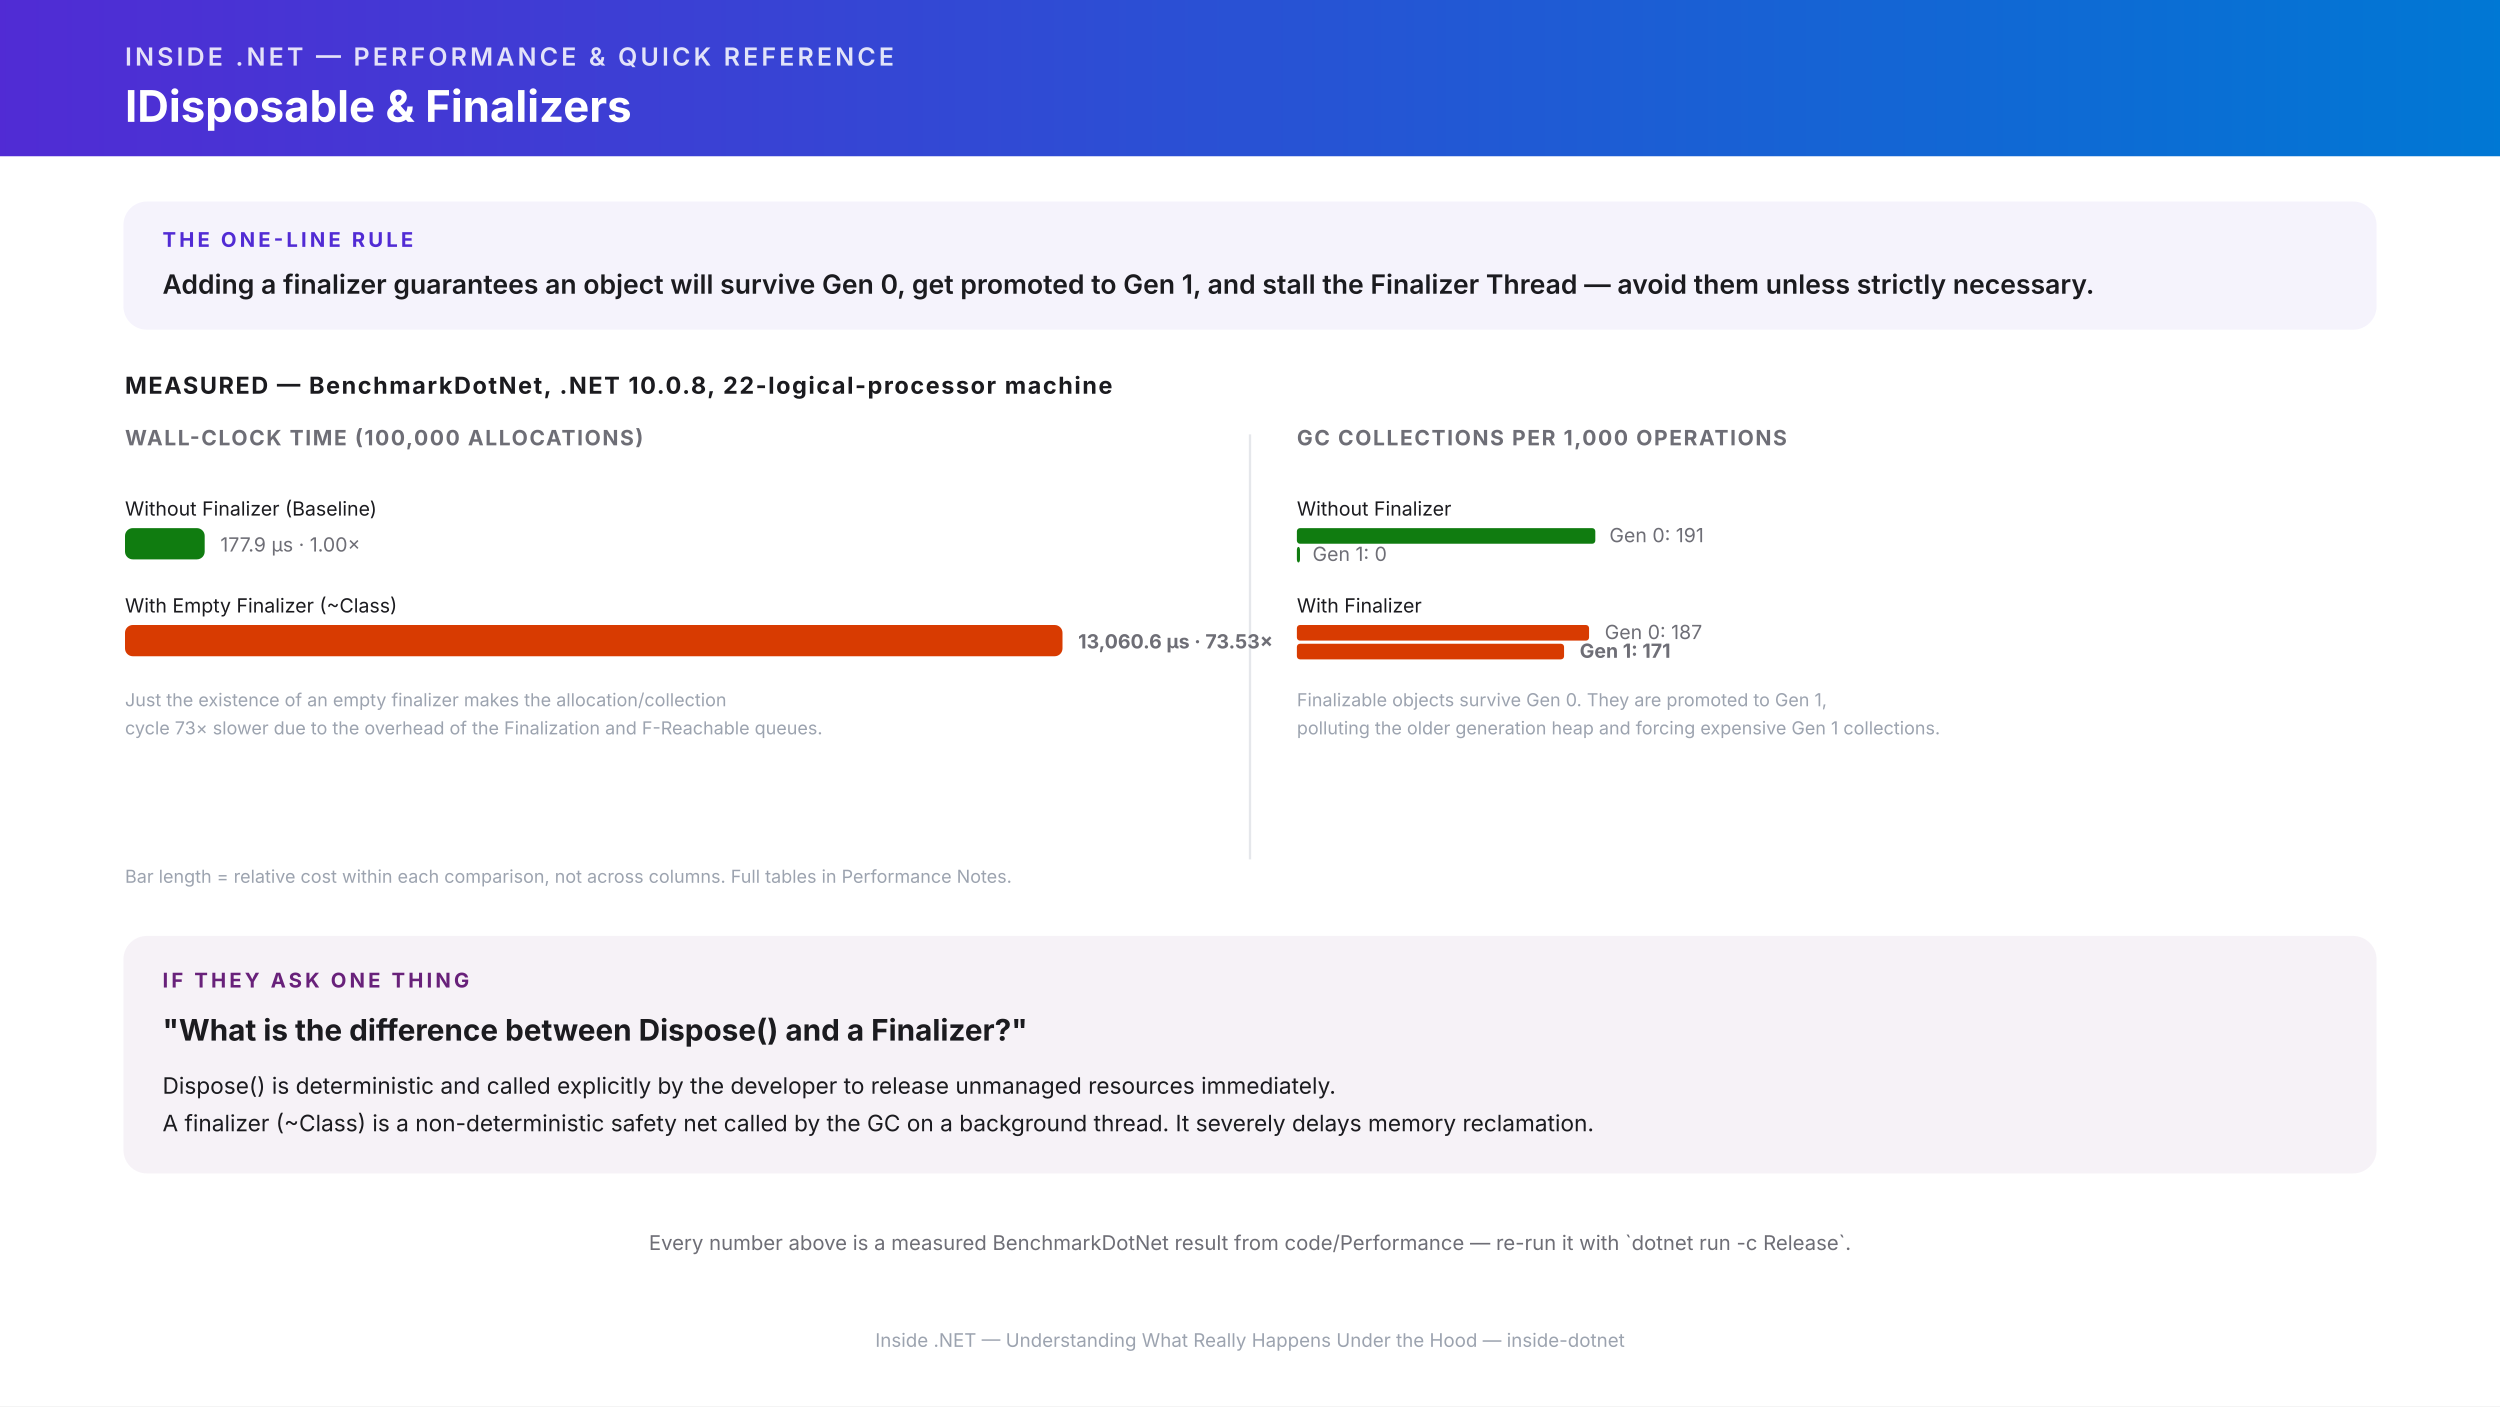
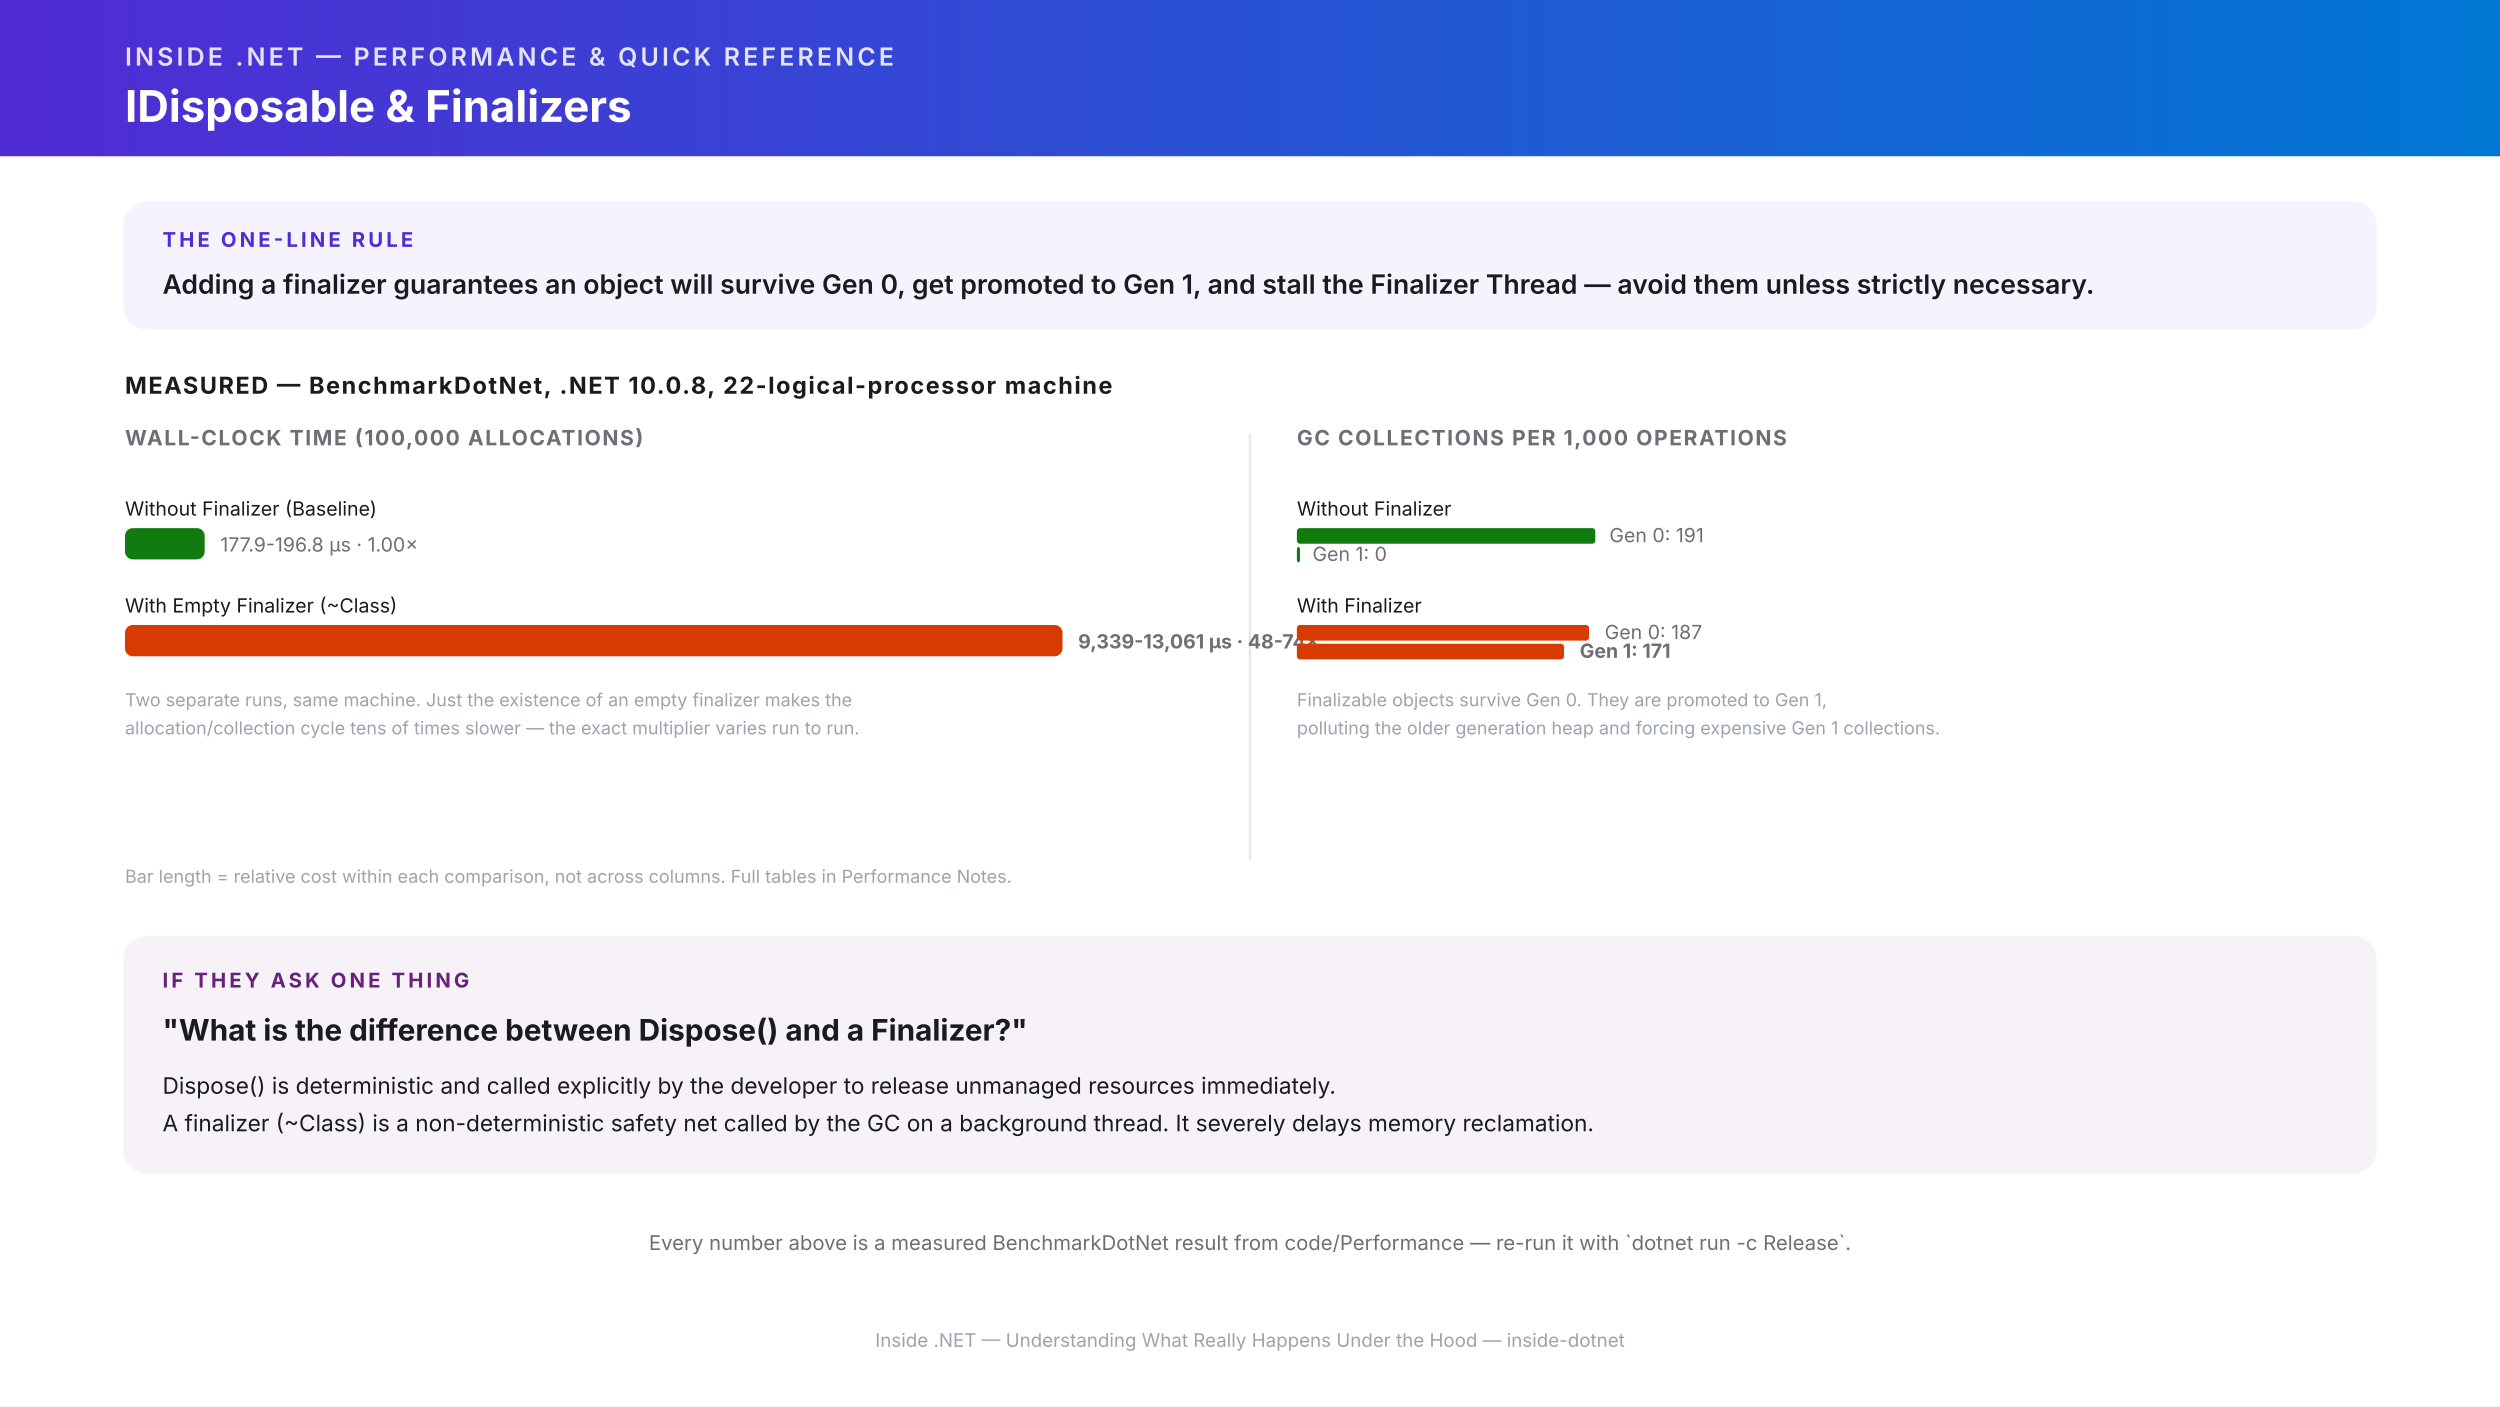
<svg xmlns="http://www.w3.org/2000/svg" viewBox="0 0 1600 900">
  <defs>
    <linearGradient id="perfHeader" x1="0%" y1="0%" x2="100%" y2="0%">
      <stop offset="0%" stop-color="#512BD4" />
      <stop offset="100%" stop-color="#0078D4" />
    </linearGradient>
  </defs>
  <rect width="1600" height="900" fill="#FFFFFF" />
  <rect width="1600" height="100" fill="url(#perfHeader)" />
  <text x="80" y="42" font-family="Segoe UI, Inter, sans-serif" font-size="16" font-weight="600" fill="#FFFFFF" opacity="0.85" letter-spacing="2">INSIDE .NET — PERFORMANCE &amp; QUICK REFERENCE</text>
  <text x="80" y="78" font-family="Segoe UI, Inter, sans-serif" font-size="28" font-weight="700" fill="#FFFFFF">IDisposable &amp; Finalizers</text>
  <rect x="80" y="130" width="1440" height="80" rx="14" fill="#512BD4" opacity="0.06" stroke="#512BD4" stroke-width="2" />
  <text x="104" y="158" font-family="Segoe UI, Inter, sans-serif" font-size="13" font-weight="700" fill="#512BD4" letter-spacing="2">THE ONE-LINE RULE</text>
  <text x="104" y="188" font-family="Segoe UI, Inter, sans-serif" font-size="17" font-weight="600" fill="#1B1B1F">Adding a finalizer guarantees an object will survive Gen 0, get promoted to Gen 1, and stall the Finalizer Thread — avoid them unless strictly necessary.</text>
  <text x="80" y="252" font-family="Segoe UI, Inter, sans-serif" font-size="15" font-weight="700" fill="#1B1B1F" letter-spacing="1">MEASURED — BenchmarkDotNet, .NET 10.0.8, 22-logical-processor machine</text>
  <line x1="800" y1="278" x2="800" y2="550" stroke="#E5E7EB" stroke-width="1.5" />
  <text x="80" y="285" font-family="Segoe UI, Inter, sans-serif" font-size="13.5" font-weight="700" fill="#6E6E76" letter-spacing="1">WALL-CLOCK TIME (100,000 ALLOCATIONS)</text>
  <g font-family="Segoe UI, Inter, sans-serif" font-size="12.5">
    <text x="80" y="330" fill="#1B1B1F">Without Finalizer (Baseline)</text>
    <rect x="80" y="338" width="51" height="20" rx="5" fill="#107C10" />
-     <text x="141" y="353" fill="#6E6E76">177.9 µs · 1.00×</text>
+     <text x="141" y="353" fill="#6E6E76">177.9-196.8 µs · 1.00×</text>
    <text x="80" y="392" fill="#1B1B1F">With Empty Finalizer (~Class)</text>
    <rect x="80" y="400" width="600" height="20" rx="5" fill="#D83B01" />
-     <text x="690" y="415" fill="#6E6E76" font-weight="700">13,060.6 µs · 73.53×</text>
+     <text x="690" y="415" fill="#6E6E76" font-weight="700">9,339-13,061 µs · 48-74×</text>
  </g>
-   <text x="80" y="452" font-family="Segoe UI, Inter, sans-serif" font-size="11.5" fill="#9CA3AF">Just the existence of an empty finalizer makes the allocation/collection</text>
-   <text x="80" y="470" font-family="Segoe UI, Inter, sans-serif" font-size="11.5" fill="#9CA3AF">cycle 73× slower due to the overhead of the Finalization and F-Reachable queues.</text>
+   <text x="80" y="452" font-family="Segoe UI, Inter, sans-serif" font-size="11.5" fill="#9CA3AF">Two separate runs, same machine. Just the existence of an empty finalizer makes the</text>
+   <text x="80" y="470" font-family="Segoe UI, Inter, sans-serif" font-size="11.5" fill="#9CA3AF">allocation/collection cycle tens of times slower — the exact multiplier varies run to run.</text>
  <text x="830" y="285" font-family="Segoe UI, Inter, sans-serif" font-size="13.5" font-weight="700" fill="#6E6E76" letter-spacing="1">GC COLLECTIONS PER 1,000 OPERATIONS</text>
  <g font-family="Segoe UI, Inter, sans-serif" font-size="12.5">
    <text x="830" y="330" fill="#1B1B1F">Without Finalizer</text>
    <rect x="830" y="338" width="191" height="10" rx="2" fill="#107C10" />
    <text x="1030" y="347" fill="#6E6E76">Gen 0: 191</text>
    <rect x="830" y="350" width="2" height="10" rx="2" fill="#107C10" />
    <text x="840" y="359" fill="#6E6E76">Gen 1: 0</text>
    <text x="830" y="392" fill="#1B1B1F">With Finalizer</text>
    <rect x="830" y="400" width="187" height="10" rx="2" fill="#D83B01" />
    <text x="1027" y="409" fill="#6E6E76">Gen 0: 187</text>
    <rect x="830" y="412" width="171" height="10" rx="2" fill="#D83B01" />
    <text x="1011" y="421" fill="#6E6E76" font-weight="700">Gen 1: 171</text>
  </g>
  <text x="830" y="452" font-family="Segoe UI, Inter, sans-serif" font-size="11.5" fill="#9CA3AF">Finalizable objects survive Gen 0. They are promoted to Gen 1,</text>
  <text x="830" y="470" font-family="Segoe UI, Inter, sans-serif" font-size="11.5" fill="#9CA3AF">polluting the older generation heap and forcing expensive Gen 1 collections.</text>
  <text x="80" y="565" font-family="Segoe UI, Inter, sans-serif" font-size="11.5" fill="#9CA3AF">Bar length = relative cost within each comparison, not across columns. Full tables in Performance Notes.</text>
  <rect x="80" y="600" width="1440" height="150" rx="14" fill="#68217A" opacity="0.06" stroke="#68217A" stroke-width="2" />
  <text x="104" y="632" font-family="Segoe UI, Inter, sans-serif" font-size="13" font-weight="700" fill="#68217A" letter-spacing="2">IF THEY ASK ONE THING</text>
  <text x="104" y="666" font-family="Segoe UI, Inter, sans-serif" font-size="19" font-weight="700" fill="#1B1B1F">"What is the difference between Dispose() and a Finalizer?"</text>
  <text x="104" y="700" font-family="Segoe UI, Inter, sans-serif" font-size="14.5" fill="#1B1B1F">Dispose() is deterministic and called explicitly by the developer to release unmanaged resources immediately.</text>
  <text x="104" y="724" font-family="Segoe UI, Inter, sans-serif" font-size="14.5" fill="#1B1B1F">A finalizer (~Class) is a non-deterministic safety net called by the GC on a background thread. It severely delays memory reclamation.</text>
  <text x="800" y="800" font-family="Segoe UI, Inter, sans-serif" font-size="13" fill="#6E6E76" text-anchor="middle">Every number above is a measured BenchmarkDotNet result from code/Performance — re-run it with `dotnet run -c Release`.</text>
  <text x="800" y="862" font-family="Segoe UI, Inter, sans-serif" font-size="12" fill="#9CA3AF" text-anchor="middle">Inside .NET — Understanding What Really Happens Under the Hood — inside-dotnet</text>
</svg>
